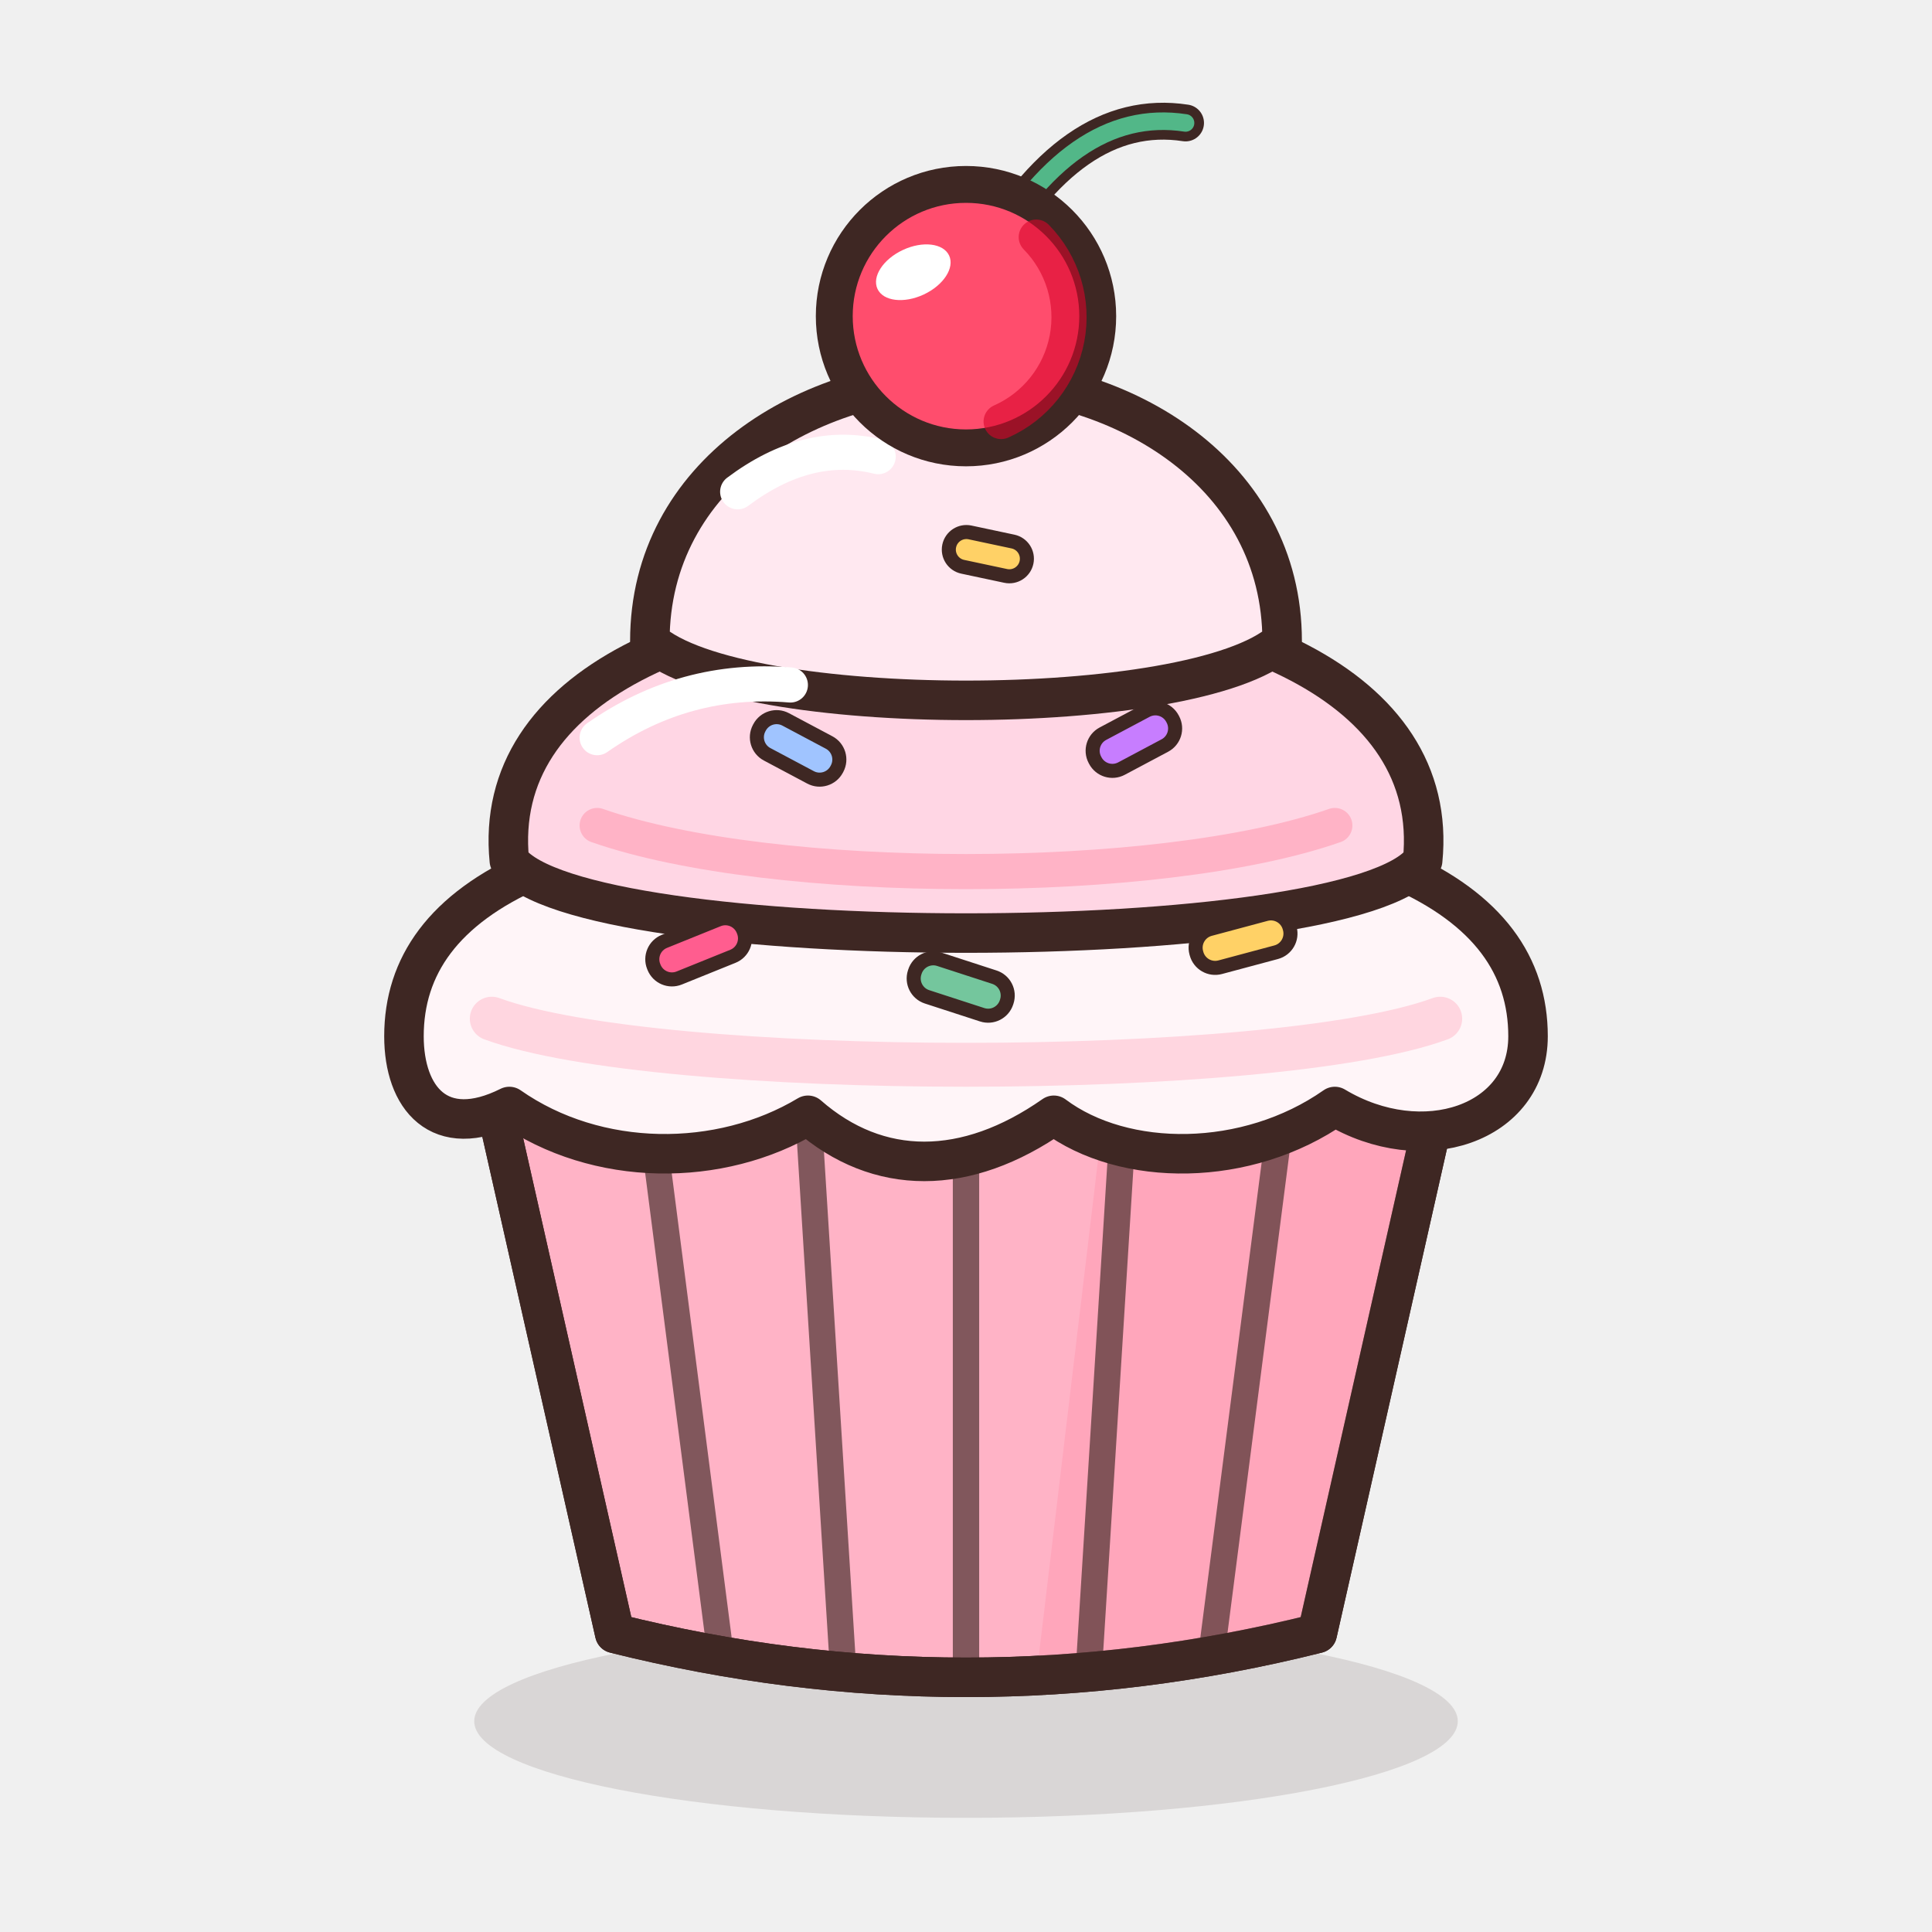
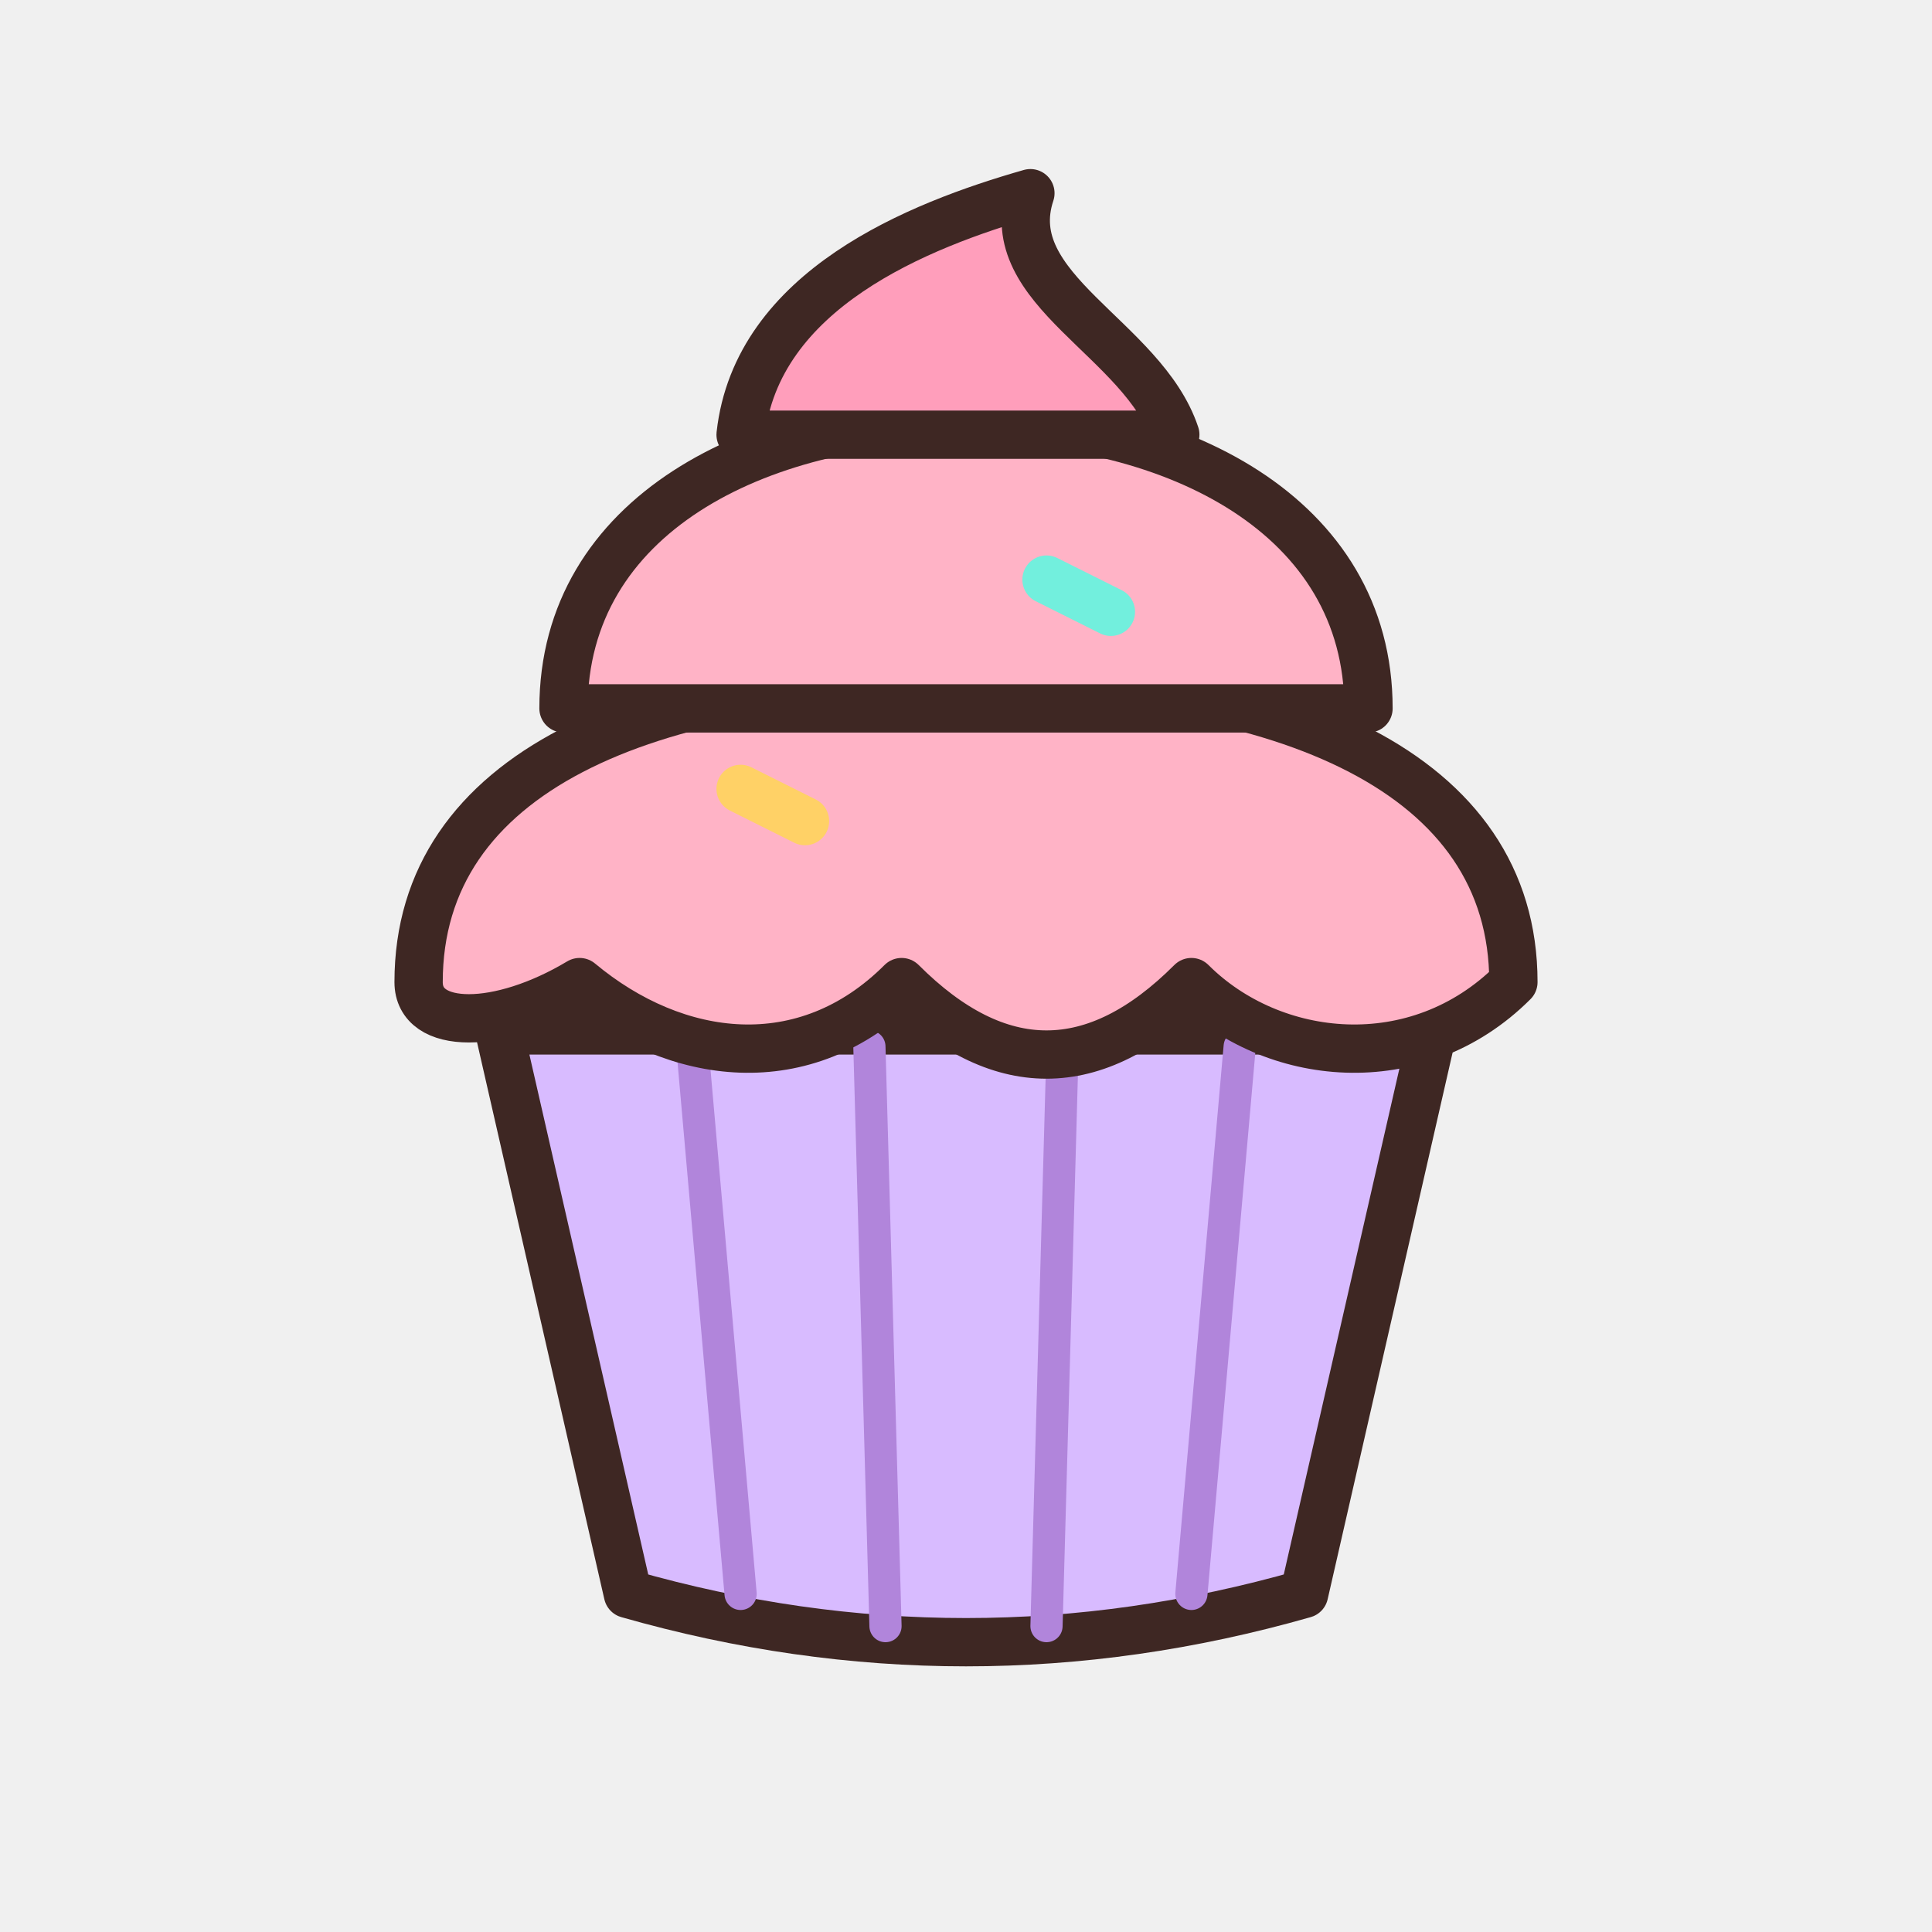
- <svg xmlns="http://www.w3.org/2000/svg" viewBox="0 0 220 220">
-   <ellipse cx="110" cy="196" rx="56" ry="11" fill="#4A3531" opacity="0.14" />
-   <path d="M56,124 L164,124 L150,186 Q110,196 70,186 Z" fill="#FFB3C6" stroke="#3E2723" stroke-width="4.5" stroke-linejoin="round" />
-   <path d="M126,124 L164,124 L150,186 Q134,191 118,191 Z" fill="#FF9BB3" opacity="0.55" />
-   <path d="M74,126 L82,188 M92,126 L96,190 M110,126 L110,191 M128,126 L124,190 M146,126 L138,188" stroke="#3E2723" stroke-width="3" stroke-linecap="round" opacity="0.65" />
-   <path d="M56,124 L164,124 L150,186 Q110,196 70,186 Z" fill="none" stroke="#3E2723" stroke-width="4.5" stroke-linejoin="round" />
-   <path d="M46,118 C46,102 64,92 110,92 C156,92 174,102 174,118 C174,128 162,132 152,126 C142,133 128,133 120,127 C110,134 100,134 92,127 C82,133 68,133 58,126 C50,130 46,125 46,118 Z" fill="#FFF5F8" stroke="#3E2723" stroke-width="4.5" stroke-linejoin="round" />
-   <path d="M56,116 C75,123 145,123 164,116" fill="none" stroke="#FFD6E0" stroke-width="5" stroke-linecap="round" />
-   <path d="M58,98 C56,78 80,68 110,68 C140,68 164,78 162,98 C154,109 66,109 58,98 Z" fill="#FFD6E4" stroke="#3E2723" stroke-width="4.5" stroke-linejoin="round" />
-   <path d="M68,94 C88,101 132,101 152,94" fill="none" stroke="#FFB3C6" stroke-width="4" stroke-linecap="round" />
-   <path d="M74,73 C74,54 92,43 110,43 C128,43 146,54 146,73 C136,82 84,82 74,73 Z" fill="#FFE8F0" stroke="#3E2723" stroke-width="4.5" stroke-linejoin="round" />
-   <path d="M84,56 Q92,50 100,52" fill="none" stroke="#FFFFFF" stroke-width="4" stroke-linecap="round" />
-   <path d="M68,84 Q78,77 90,78" fill="none" stroke="#FFFFFF" stroke-width="4" stroke-linecap="round" />
-   <rect x="74" y="106" width="11" height="4.5" rx="2.2" transform="rotate(-22 79 108)" fill="#FF5D8F" stroke="#3E2723" stroke-width="1.6" />
-   <rect x="104" y="110" width="11" height="4.5" rx="2.2" transform="rotate(18 109 112)" fill="#74C69D" stroke="#3E2723" stroke-width="1.6" />
-   <rect x="136" y="105" width="11" height="4.5" rx="2.2" transform="rotate(-15 141 107)" fill="#FFD166" stroke="#3E2723" stroke-width="1.6" />
-   <rect x="86" y="83" width="10" height="4.5" rx="2.2" transform="rotate(28 91 85)" fill="#A0C4FF" stroke="#3E2723" stroke-width="1.6" />
-   <rect x="124" y="82" width="10" height="4.5" rx="2.2" transform="rotate(-28 129 84)" fill="#C77DFF" stroke="#3E2723" stroke-width="1.6" />
-   <rect x="108" y="61" width="9" height="4" rx="2" transform="rotate(12 112 63)" fill="#FFD166" stroke="#3E2723" stroke-width="1.6" />
-   <path d="M112,30 Q122,12 135,14" fill="none" stroke="#3E2723" stroke-width="4.2" stroke-linecap="round" />
-   <path d="M112,30 Q122,12 135,14" fill="none" stroke="#52B788" stroke-width="2" stroke-linecap="round" />
-   <circle cx="110" cy="36" r="15" fill="#FF4D6D" stroke="#3E2723" stroke-width="4.2" />
-   <path d="M118,27 A13,13 0 0,1 114,48" fill="none" stroke="#D90429" stroke-width="4" stroke-linecap="round" opacity="0.6" />
-   <ellipse cx="104" cy="31" rx="4.5" ry="2.8" transform="rotate(-25 104 31)" fill="#FFFFFF" />
+ <svg xmlns="http://www.w3.org/2000/svg" viewBox="0 0 120 120" stroke="#3E2723" stroke-width="3" stroke-linecap="round" stroke-linejoin="round">
+   <path d="M31,64 L89,64 L81,99 Q60,105 39,99 Z" fill="#D8BBFF" />
+   <path d="M43,65 L46,99 M54,65 L55,101 M66,65 L65,101 M77,65 L74,99" stroke="#B185DB" stroke-width="2" />
+   <path d="M26,61 C26,48 40,42 60,42 C80,42 94,48 94,61 C88,67 79,66 74,61 C68,67 62,67 56,61 C50,67 42,66 36,61 C31,64 26,64 26,61 Z" fill="#FFB3C6" />
+   <path d="M35,44 C35,32 47,26 60,26 C73,26 85,32 85,44 Z" fill="#FFB3C6" />
+   <path d="M46,27 C47,18 57,14 64,12 C62,18 71,21 73,27 Z" fill="#FF9EBB" />
+   <line x1="46" y1="49" x2="50" y2="51" stroke="#FFD166" />
+   <line x1="65" y1="36" x2="69" y2="38" stroke="#72EFDD" />
</svg>
